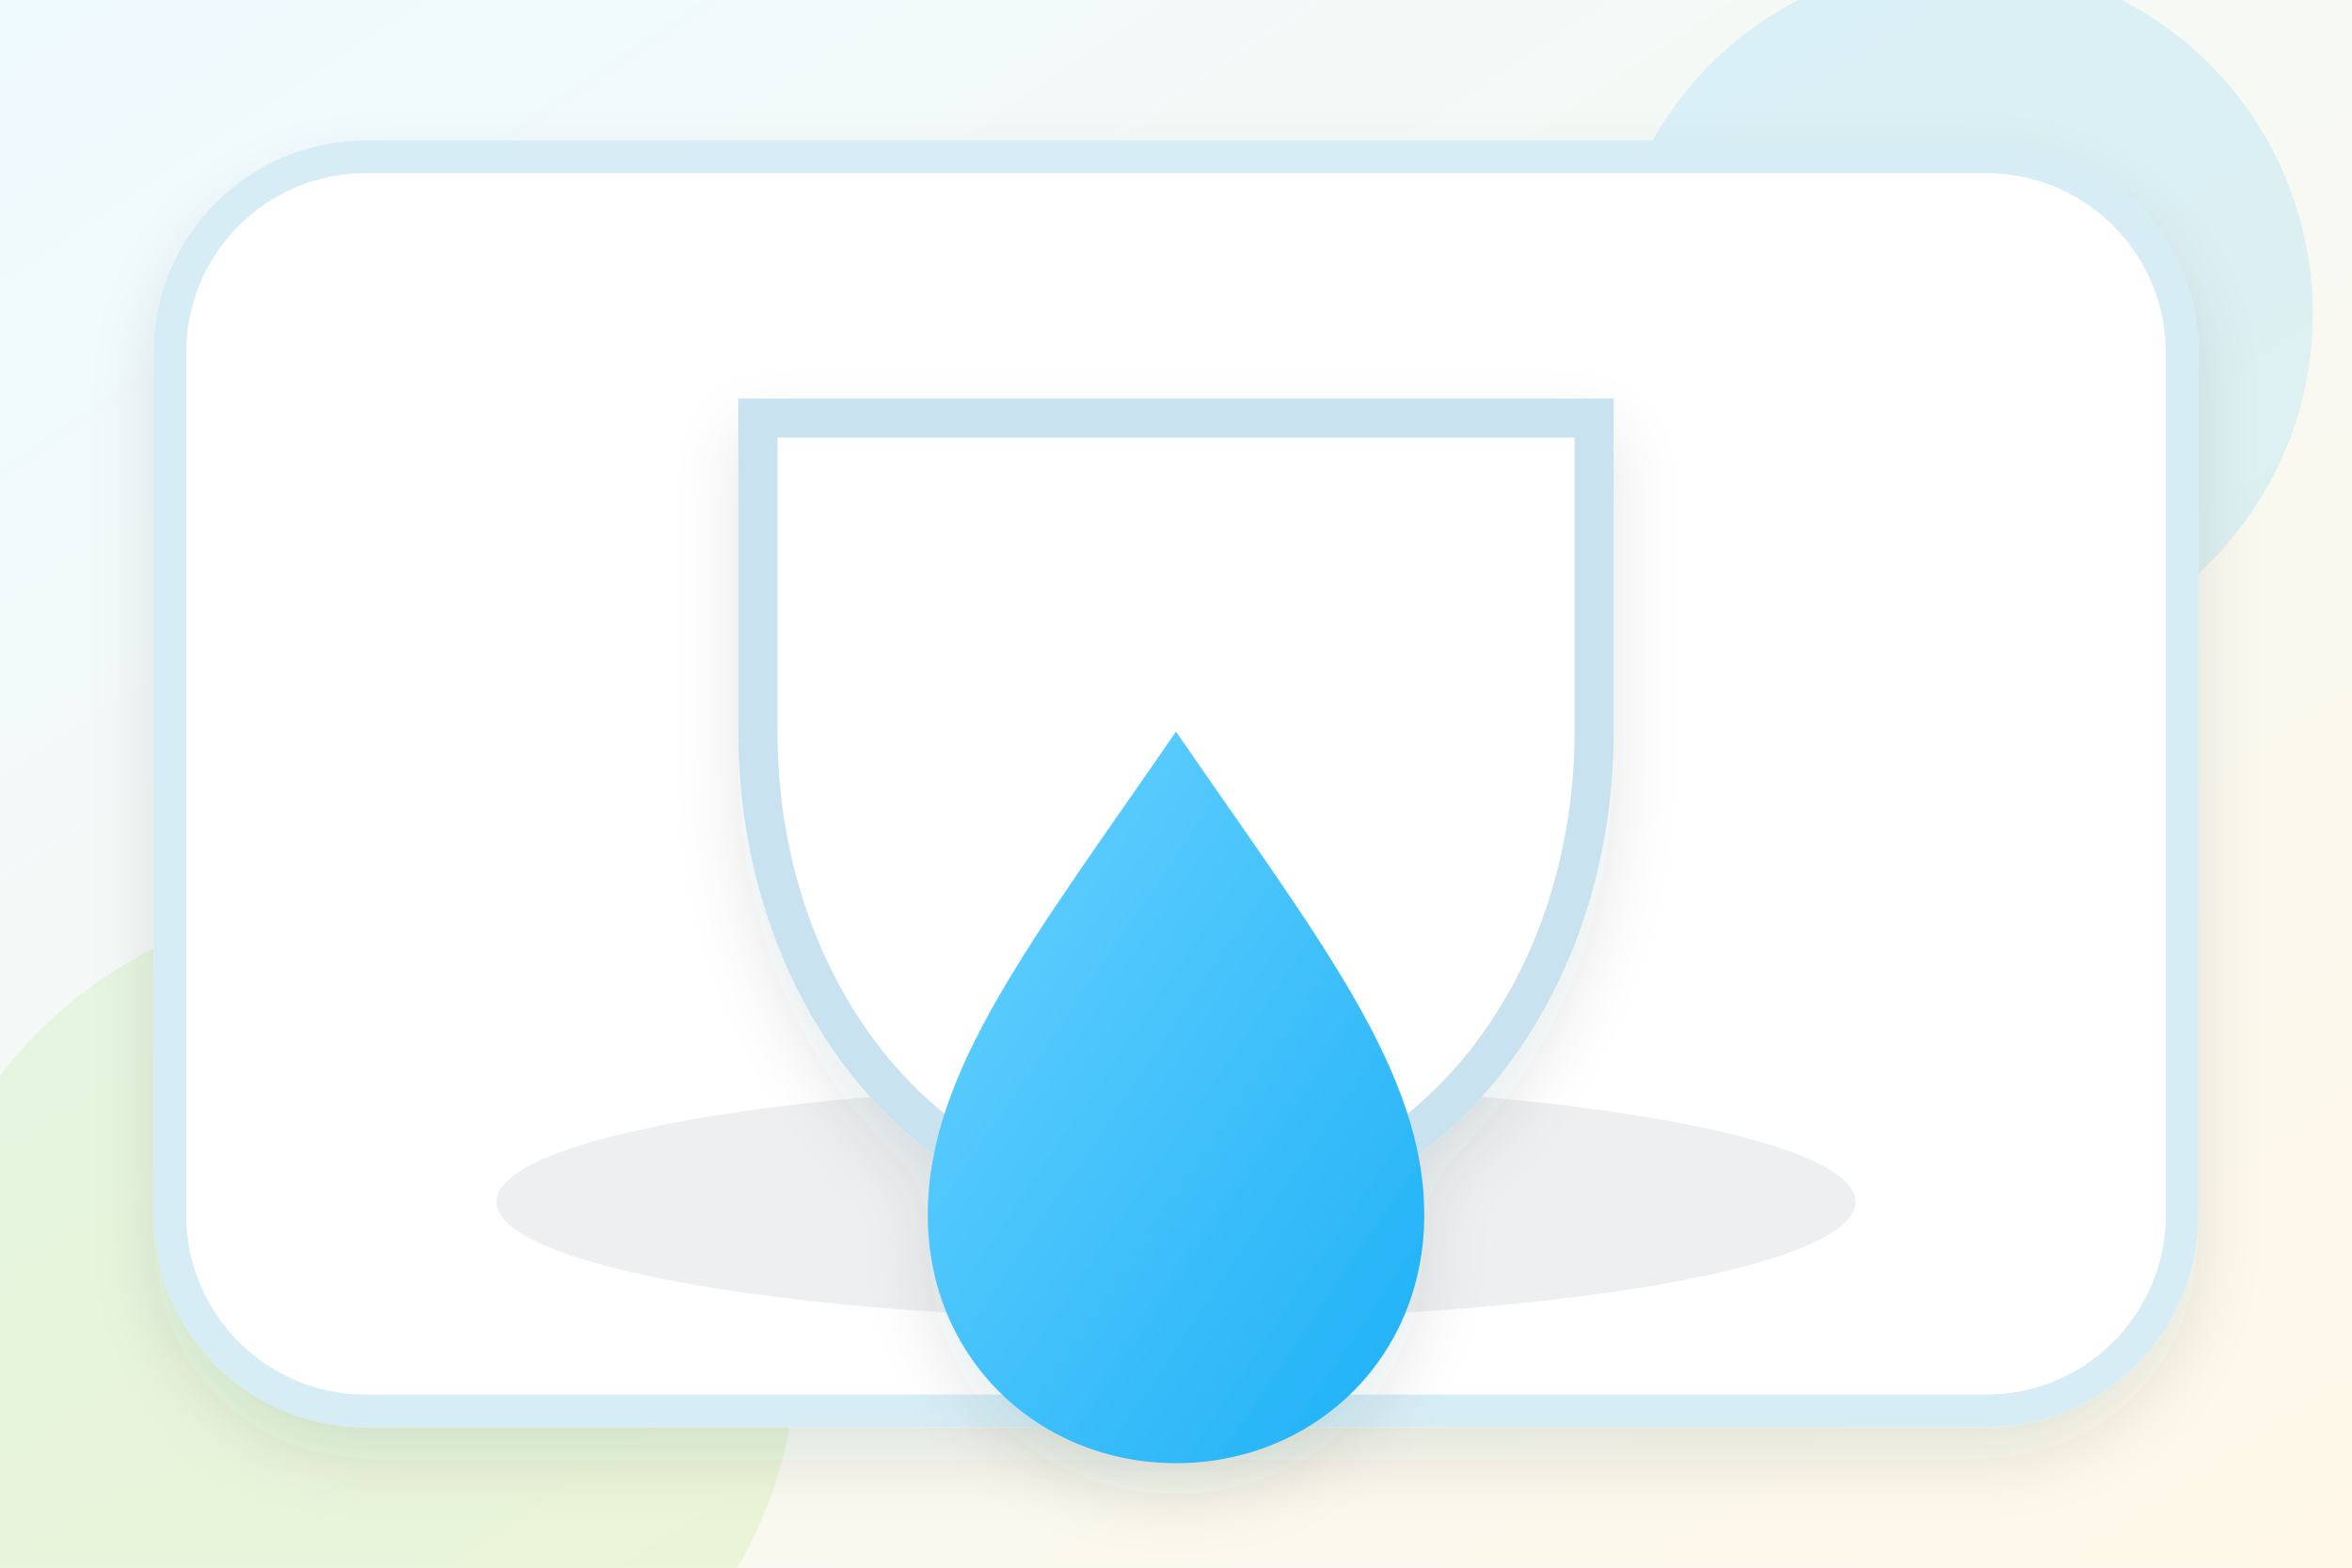
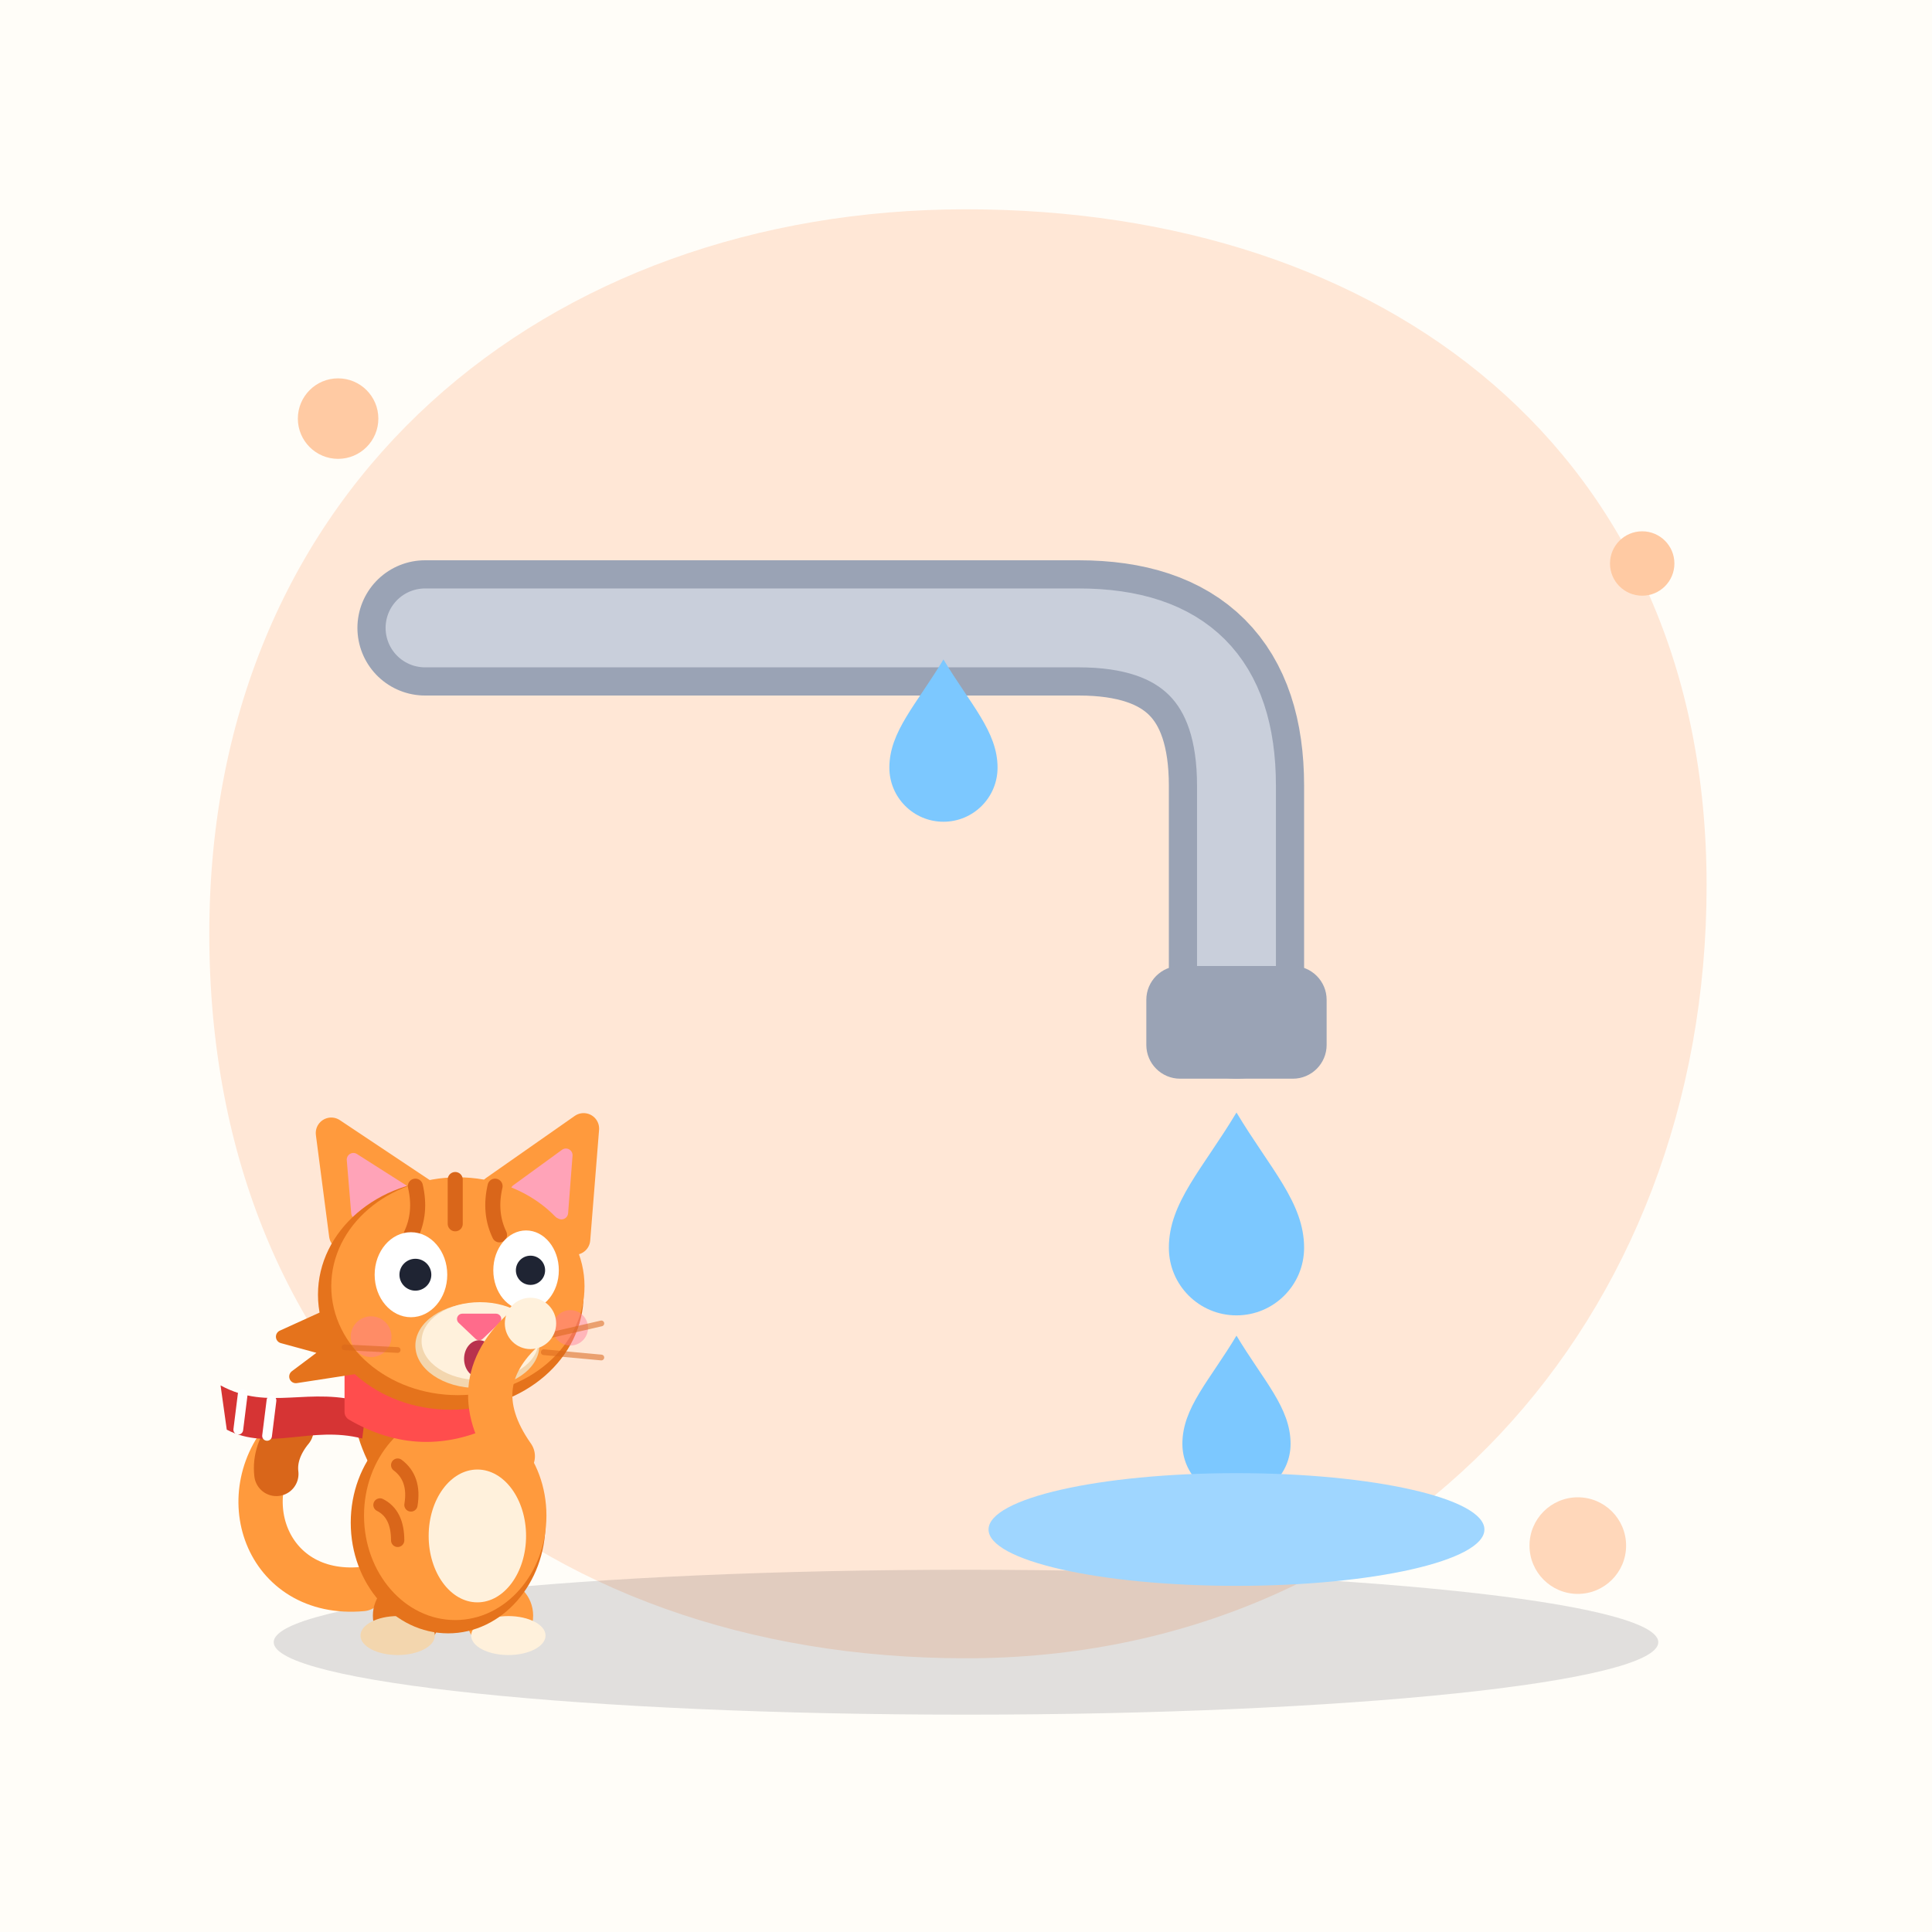
- <svg xmlns="http://www.w3.org/2000/svg" viewBox="0 0 360 240" role="img" aria-labelledby="title desc">
-   <defs>
-     <linearGradient id="w-bg" x1="0" y1="0" x2="1" y2="1">
-       <stop offset="0" stop-color="#effaff" />
-       <stop offset="1" stop-color="#fff8e8" />
-     </linearGradient>
-     <linearGradient id="w-blue" x1="0" y1="0" x2="1" y2="1">
-       <stop offset="0" stop-color="#6bd3ff" />
-       <stop offset="1" stop-color="#1cb0f6" />
-     </linearGradient>
-     <linearGradient id="w-green" x1="0" y1="0" x2="1" y2="1">
-       <stop offset="0" stop-color="#a7ea4e" />
-       <stop offset="1" stop-color="#58cc02" />
-     </linearGradient>
-     <linearGradient id="w-gold" x1="0" y1="0" x2="1" y2="1">
-       <stop offset="0" stop-color="#ffe37a" />
-       <stop offset="1" stop-color="#ffc800" />
-     </linearGradient>
-     <filter id="w-shadow" x="-20%" y="-20%" width="140%" height="150%">
-       <feDropShadow dx="0" dy="10" stdDeviation="10" flood-color="#24313a" flood-opacity="0.16" />
-     </filter>
-     <filter id="w-soft" x="-20%" y="-20%" width="140%" height="140%">
-       <feDropShadow dx="0" dy="5" stdDeviation="5" flood-color="#24313a" flood-opacity="0.10" />
-     </filter>
-   </defs>
-   <rect width="360" height="240" fill="url(#w-bg)" />
-   <circle cx="300" cy="48" r="54" fill="#1cb0f6" opacity="0.13" />
-   <circle cx="54" cy="206" r="68" fill="#58cc02" opacity="0.10" />
-   <rect x="26" y="24" width="308" height="192" rx="30" fill="#fff" stroke="#d7edf5" stroke-width="5" filter="url(#w-soft)" />
-   <ellipse cx="180" cy="184" rx="104" ry="18" fill="#24313a" opacity="0.08" />
-   <g transform="translate(180 126)" filter="url(#w-soft)">
-     <path d="M-64-62h128v48c0 40-26 74-64 74s-64-34-64-74z" fill="#fff" stroke="#c8e3ef" stroke-width="6" />
-     <path d="M0-14C22 18 38 38 38 60c0 22-17 38-38 38s-38-16-38-38c0-22 16-42 38-74z" fill="url(#w-blue)" />
+ <svg xmlns="http://www.w3.org/2000/svg" viewBox="0 0 240 240" width="240" height="240">
+   <rect x="0" y="0" width="240" height="240" rx="0" fill="#fffdf8" />
+   <path d="M120 26c52 0 92 30 92 84s-38 96-92 96-94-34-94-90 42-90 94-90Z" fill="#ffe7d6" />
+   <circle cx="42" cy="52" r="5" fill="#ffcaa3" />
+   <circle cx="204" cy="70" r="4" fill="#ffcaa3" />
+   <circle cx="196" cy="192" r="6" fill="#ffd7ba" />
+   <ellipse cx="120" cy="204" rx="86" ry="9" fill="#1f243322" />
+   <g transform="translate(120 120) scale(1.4 1.4)">
+     <path d="M-48-30H10q14 0 14 14v20" fill="none" stroke="#9aa3b5" stroke-width="12" stroke-linecap="round" stroke-linejoin="round" />
+     <path d="M-48-30H10q14 0 14 14v20" fill="none" stroke="#c9cfdb" stroke-width="7" stroke-linecap="round" stroke-linejoin="round" />
+     <rect x="16" y="0" width="16" height="10" rx="3" fill="#9aa3b5" />
+     <g transform="translate(24 22)">
+       <path d="M0-9C3-4 6-1 6 3a6 6 0 0 1-12 0c0-4 3-7 6-12Z" fill="#7cc8ff" />
+     </g>
+     <g transform="translate(24 40) scale(0.8 0.8)">
+       <path d="M0-9C3-4 6-1 6 3a6 6 0 0 1-12 0c0-4 3-7 6-12Z" fill="#7cc8ff" />
+     </g>
+     <ellipse cx="24" cy="50" rx="22" ry="5" fill="#9fd6ff" />
+     <g transform="translate(-2 -20) scale(0.8 0.8)">
+       <path d="M0-9C3-4 6-1 6 3a6 6 0 0 1-12 0c0-4 3-7 6-12Z" fill="#7cc8ff" />
+     </g>
+   </g>
+   <g transform="translate(56 204) scale(0.55 0.55)">
+     <g transform="translate(-140 -124)">
+       <path d="M120 112C98 114 90 90 104 76" fill="none" stroke="#ff9a3d" stroke-width="10" stroke-linecap="round" stroke-linejoin="round" />
+       <path d="M104 76q-4 5-3.4 10" fill="none" stroke="#d9661a" stroke-width="10" stroke-linecap="round" stroke-linejoin="round" />
+       <path d="M126 82Q116.5 63.4 134 52" fill="none" stroke="#e5731c" stroke-width="9.5" stroke-linecap="round" stroke-linejoin="round" />
+       <circle cx="134" cy="52" r="5.4" fill="#f3d6ae" />
+       <ellipse cx="130" cy="118" rx="7.6" ry="8" fill="#e5731c" />
+       <ellipse cx="151" cy="118" rx="7.6" ry="8" fill="#ff9a3d" />
+       <ellipse cx="128" cy="122.5" rx="8.4" ry="4.4" fill="#f3d6ae" />
+       <ellipse cx="153" cy="122.5" rx="8.4" ry="4.4" fill="#fff1dc" />
+       <g transform="">
+         <ellipse cx="139.4" cy="97" rx="22" ry="25" fill="#e5731c" />
+         <ellipse cx="141" cy="95.4" rx="20.6" ry="23.6" fill="#ff9a3d" />
+         <ellipse cx="146" cy="100" rx="11" ry="15" fill="#fff1dc" />
+         <path d="M128 84q4 3 3 9M124 93q4 2 4 8" fill="none" stroke="#d9661a" stroke-width="3" stroke-linecap="round" stroke-linejoin="round" />
+       </g>
+       <g class="cat-scarf" transform="translate(0 0)">
+         <path class="cat-scarf-tail" d="M121 70C108 66 99 72 88 66l1.4 10c9.6 5 19-1 30.6 2Z" fill="#d63434" style="transform-origin:121px 72px" />
+         <path d="M118 64q15 8 30 1l1.4 8q-16 8-31.4-1Z" fill="#ff4d4d" stroke="#ff4d4d" stroke-width="4" stroke-linejoin="round" />
+         <path d="M93 68l-1 8M99.5 69.4l-1 8" stroke="#fff" stroke-width="2.2" stroke-linecap="round" />
+       </g>
+       <path d="M116 32L113 9L134 23Z" fill="#ff9a3d" stroke="#ff9a3d" stroke-width="7" stroke-linejoin="round" />
+       <path d="M119 27L118 15L129 22Z" fill="#ffa3b8" stroke="#ffa3b8" stroke-width="3" stroke-linejoin="round" />
+       <g class="cat-ear-right" style="transform-origin:156px 26px">
+         <path d="M150 22L170 8L168 33Z" fill="#ff9a3d" stroke="#ff9a3d" stroke-width="7" stroke-linejoin="round" />
+         <path d="M155 22L166 14L165 27Z" fill="#ffa3b8" stroke="#ffa3b8" stroke-width="3" stroke-linejoin="round" />
+       </g>
+       <path d="M113 50L102 55L113 58L105 64L118 62Z" fill="#e5731c" stroke="#e5731c" stroke-width="3" stroke-linejoin="round" />
+       <ellipse cx="140" cy="45.5" rx="30" ry="26" fill="#e5731c" />
+       <ellipse cx="141.6" cy="43.6" rx="28.6" ry="24.6" fill="#ff9a3d" />
+       <path d="M132 21q1.4 6-1 11M141 19.5v10M150 21q-1.4 6 1 11" stroke="#d9661a" stroke-width="3.4" stroke-linecap="round" fill="none" />
+       <ellipse cx="146" cy="57" rx="14" ry="9.6" fill="#f3d6ae" />
+       <ellipse cx="146.6" cy="56" rx="13.2" ry="8.8" fill="#fff1dc" />
+       <circle cx="122" cy="55" r="4.6" fill="#ff7a9a" opacity=".45" />
+       <circle cx="167" cy="53" r="4" fill="#ff7a9a" opacity=".45" />
+       <ellipse cx="131" cy="41" rx="8.2" ry="9.6" fill="#fff" />
+       <ellipse cx="157" cy="40" rx="7.4" ry="9" fill="#fff" />
+       <circle cx="132" cy="41" r="3.6" fill="#1f2433" />
+       <circle cx="158" cy="40" r="3.3" fill="#1f2433" />
+       <path d="M142.6 51h7.6l-3.8 3.6Z" fill="#ff6b8b" stroke="#ff6b8b" stroke-width="2.4" stroke-linejoin="round" />
+       <ellipse cx="146.4" cy="60" rx="3.4" ry="4.2" fill="#b8324d" />
+       <path d="M161 55l13-3M161 58.5l13 1.2M128 58l-12-.6" stroke="#d9661a" stroke-width="1.3" stroke-linecap="round" opacity=".55" />
+       <path d="M154 82Q142.1 65.1 158 52" fill="none" stroke="#ff9a3d" stroke-width="10" stroke-linecap="round" stroke-linejoin="round" />
+       <circle cx="158" cy="52" r="5.8" fill="#fff1dc" />
+     </g>
  </g>
</svg>
